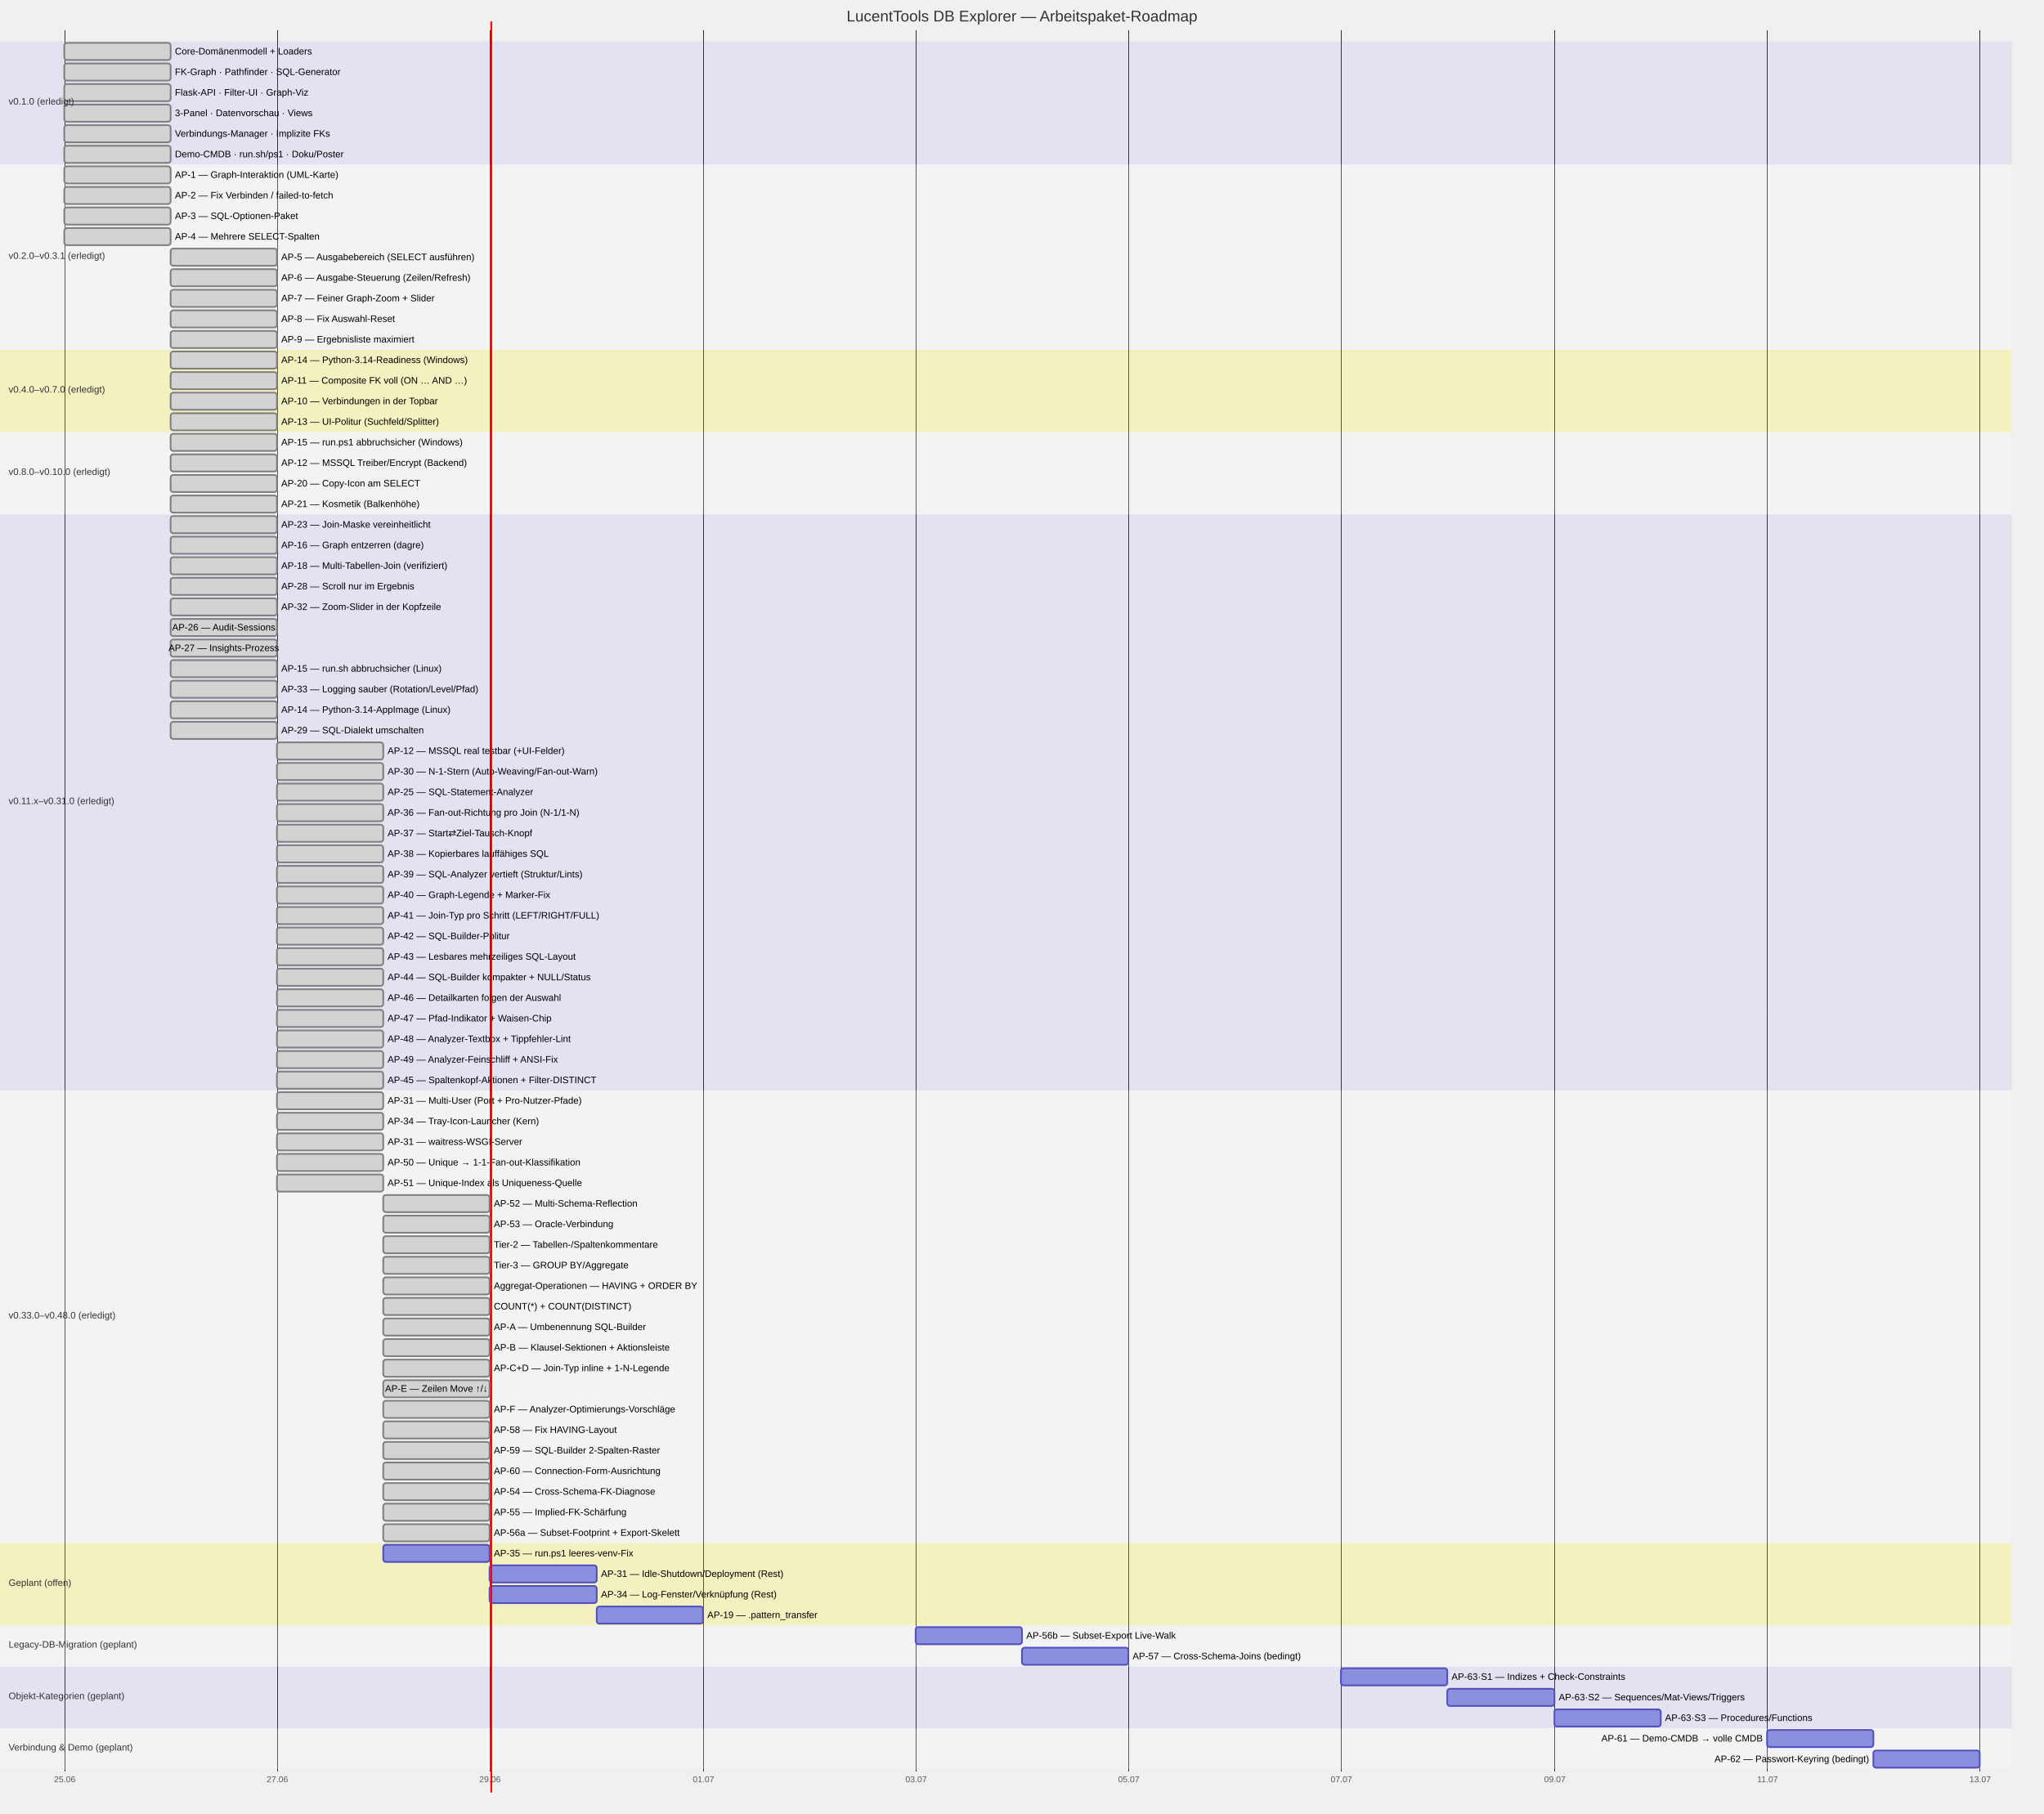
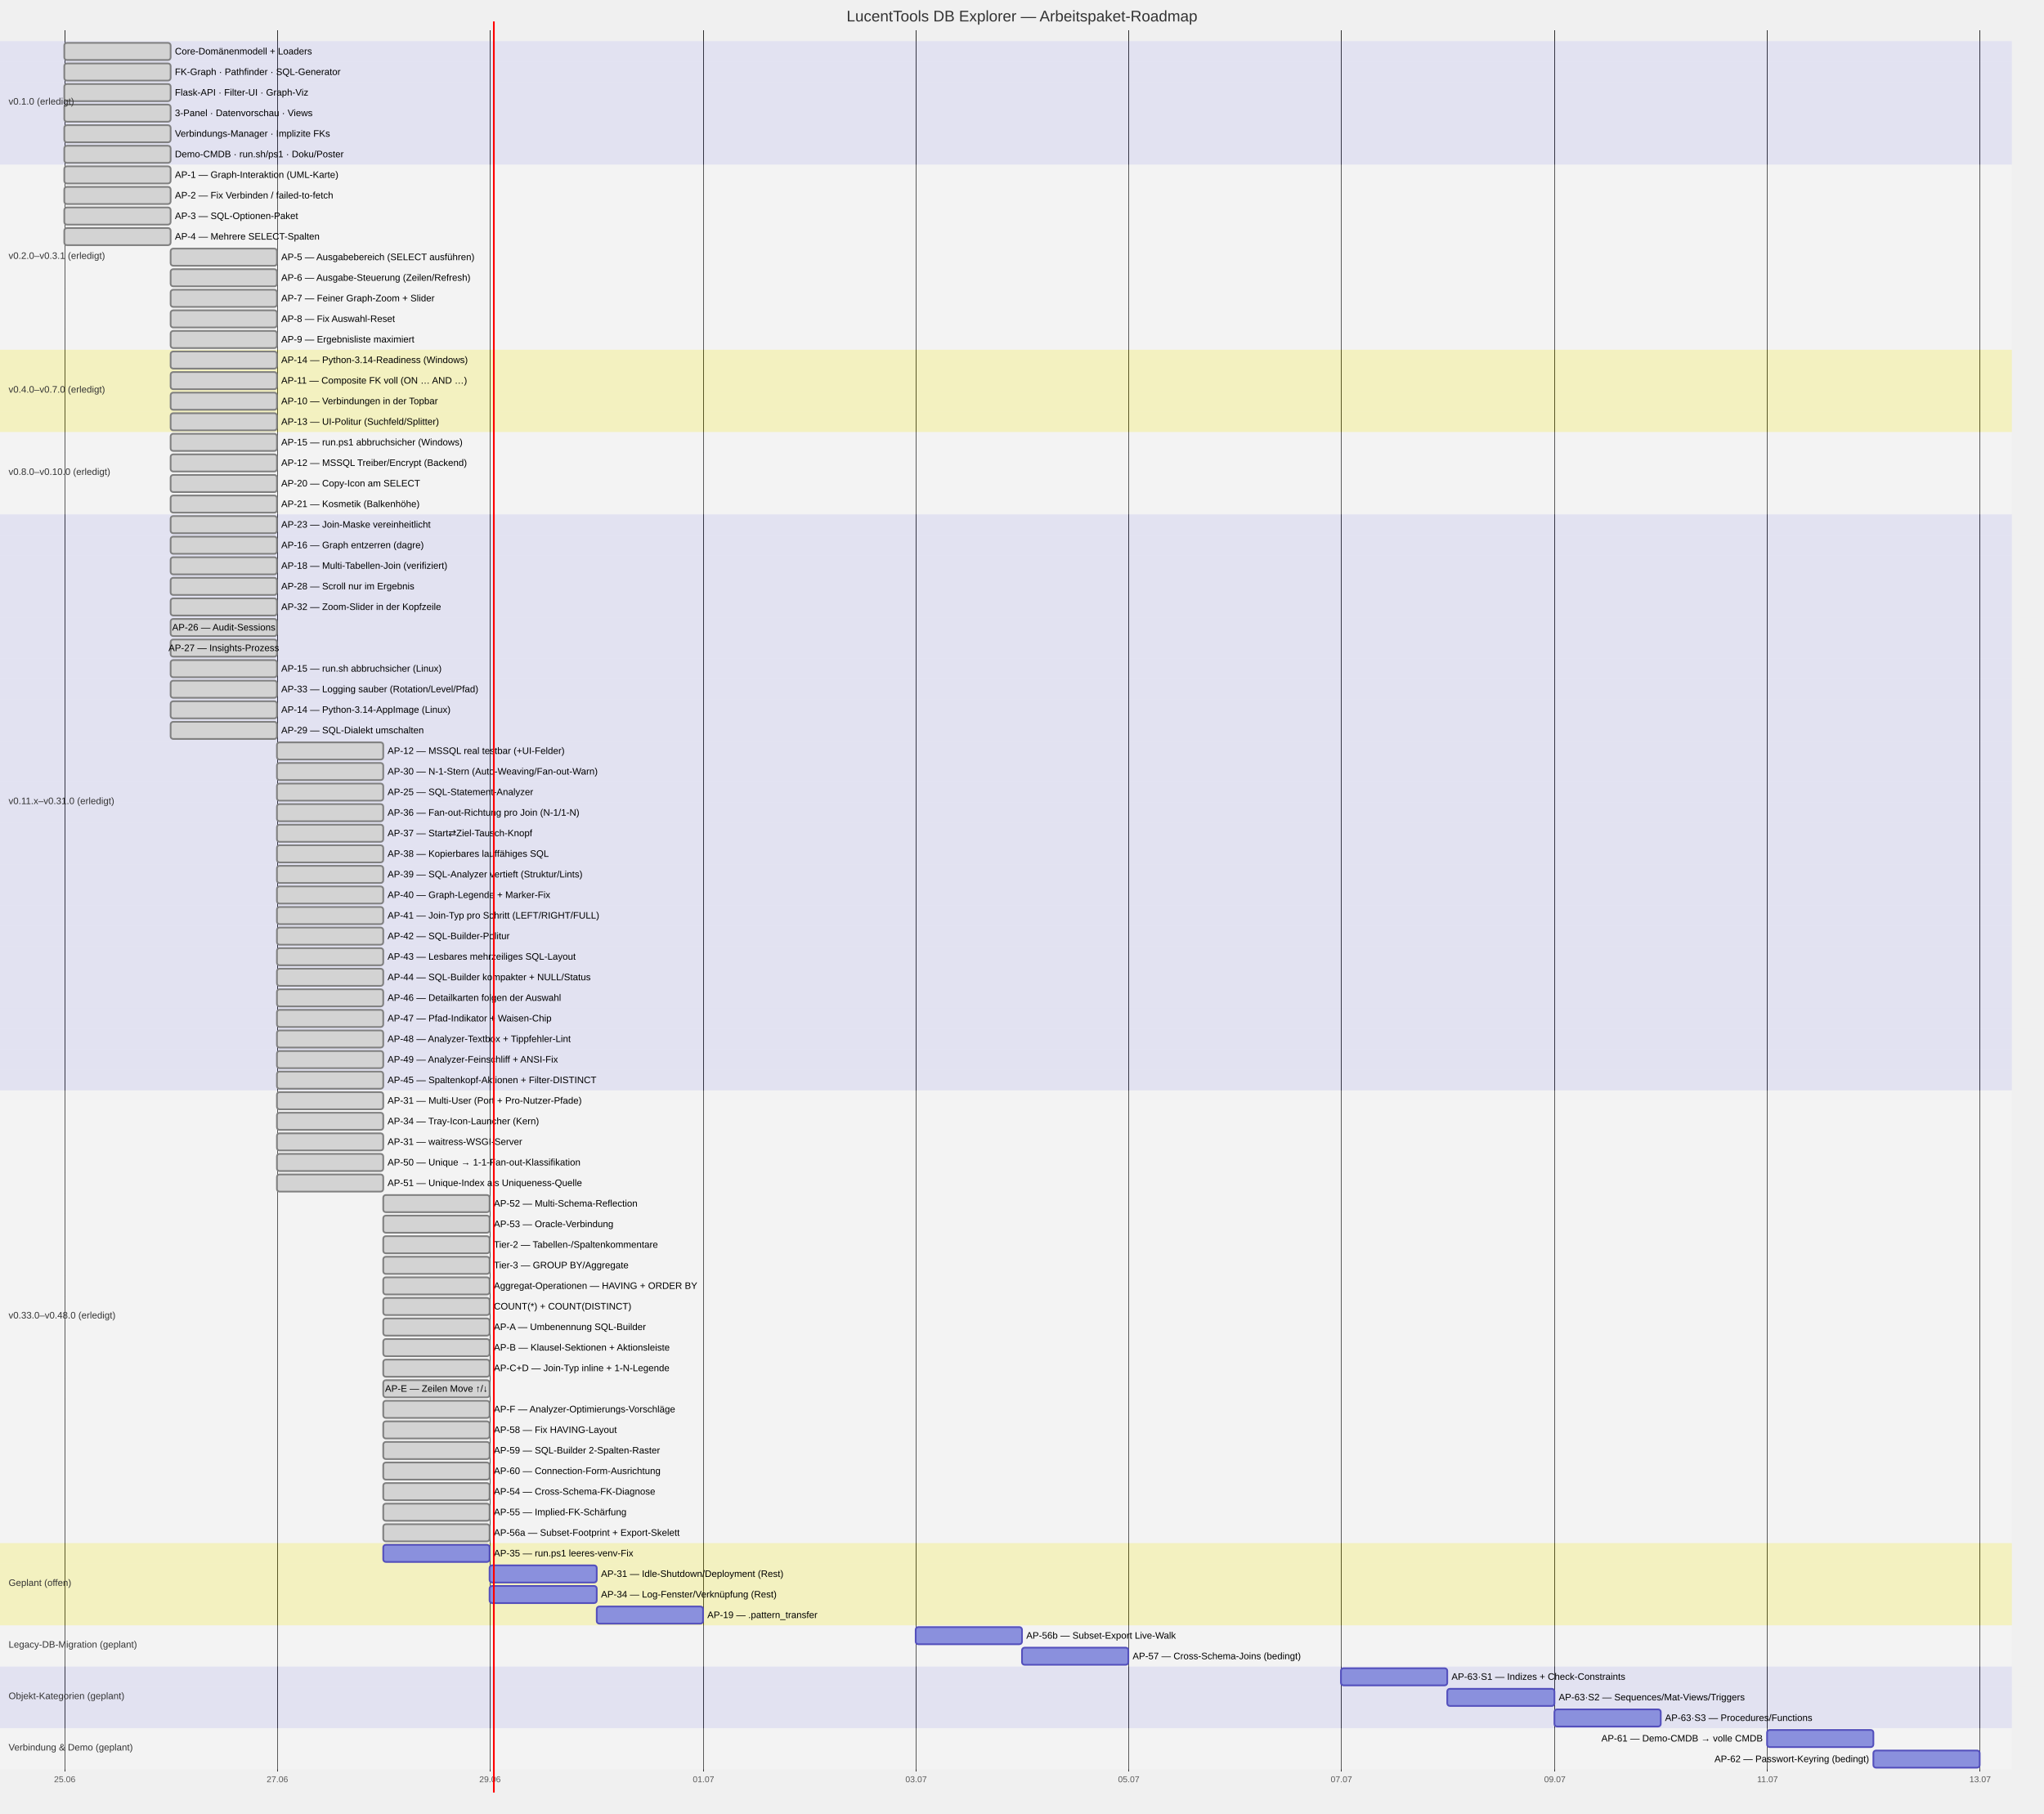
<svg xmlns="http://www.w3.org/2000/svg" id="my-svg" width="2384" viewBox="0 0 2384 2116" style="max-width: 2384px; background-color: transparent;" role="graphics-document document" aria-roledescription="gantt">
  <style>#my-svg{font-family:"trebuchet ms",verdana,arial,sans-serif;font-size:16px;fill:#333;}@keyframes edge-animation-frame{from{stroke-dashoffset:0;}}@keyframes dash{to{stroke-dashoffset:0;}}#my-svg .edge-animation-slow{stroke-dasharray:9,5!important;stroke-dashoffset:900;animation:dash 50s linear infinite;stroke-linecap:round;}#my-svg .edge-animation-fast{stroke-dasharray:9,5!important;stroke-dashoffset:900;animation:dash 20s linear infinite;stroke-linecap:round;}#my-svg .error-icon{fill:#552222;}#my-svg .error-text{fill:#552222;stroke:#552222;}#my-svg .edge-thickness-normal{stroke-width:1px;}#my-svg .edge-thickness-thick{stroke-width:3.5px;}#my-svg .edge-pattern-solid{stroke-dasharray:0;}#my-svg .edge-thickness-invisible{stroke-width:0;fill:none;}#my-svg .edge-pattern-dashed{stroke-dasharray:3;}#my-svg .edge-pattern-dotted{stroke-dasharray:2;}#my-svg .marker{fill:#333333;stroke:#333333;}#my-svg .marker.cross{stroke:#333333;}#my-svg svg{font-family:"trebuchet ms",verdana,arial,sans-serif;font-size:16px;}#my-svg p{margin:0;}#my-svg .mermaid-main-font{font-family:"trebuchet ms",verdana,arial,sans-serif;}#my-svg .exclude-range{fill:#eeeeee;}#my-svg .section{stroke:none;opacity:0.2;}#my-svg .section0{fill:rgba(102, 102, 255, 0.49);}#my-svg .section2{fill:#fff400;}#my-svg .section1,#my-svg .section3{fill:white;opacity:0.2;}#my-svg .sectionTitle0{fill:#333;}#my-svg .sectionTitle1{fill:#333;}#my-svg .sectionTitle2{fill:#333;}#my-svg .sectionTitle3{fill:#333;}#my-svg .sectionTitle{text-anchor:start;font-family:"trebuchet ms",verdana,arial,sans-serif;}#my-svg .grid .tick{stroke:lightgrey;opacity:0.8;shape-rendering:crispEdges;}#my-svg .grid .tick text{font-family:"trebuchet ms",verdana,arial,sans-serif;fill:#333;}#my-svg .grid path{stroke-width:0;}#my-svg .today{fill:none;stroke:red;stroke-width:2px;}#my-svg .task{stroke-width:2;}#my-svg .taskText{text-anchor:middle;font-family:"trebuchet ms",verdana,arial,sans-serif;}#my-svg .taskTextOutsideRight{fill:black;text-anchor:start;font-family:"trebuchet ms",verdana,arial,sans-serif;}#my-svg .taskTextOutsideLeft{fill:black;text-anchor:end;}#my-svg .task.clickable{cursor:pointer;}#my-svg .taskText.clickable{cursor:pointer;fill:#003163!important;font-weight:bold;}#my-svg .taskTextOutsideLeft.clickable{cursor:pointer;fill:#003163!important;font-weight:bold;}#my-svg .taskTextOutsideRight.clickable{cursor:pointer;fill:#003163!important;font-weight:bold;}#my-svg .taskText0,#my-svg .taskText1,#my-svg .taskText2,#my-svg .taskText3{fill:white;}#my-svg .task0,#my-svg .task1,#my-svg .task2,#my-svg .task3{fill:#8a90dd;stroke:#534fbc;}#my-svg .taskTextOutside0,#my-svg .taskTextOutside2{fill:black;}#my-svg .taskTextOutside1,#my-svg .taskTextOutside3{fill:black;}#my-svg .active0,#my-svg .active1,#my-svg .active2,#my-svg .active3{fill:#bfc7ff;stroke:#534fbc;}#my-svg .activeText0,#my-svg .activeText1,#my-svg .activeText2,#my-svg .activeText3{fill:black!important;}#my-svg .done0,#my-svg .done1,#my-svg .done2,#my-svg .done3{stroke:grey;fill:lightgrey;stroke-width:2;}#my-svg .doneText0,#my-svg .doneText1,#my-svg .doneText2,#my-svg .doneText3{fill:black!important;}#my-svg .doneText0.taskTextOutsideLeft,#my-svg .doneText0.taskTextOutsideRight,#my-svg .doneText1.taskTextOutsideLeft,#my-svg .doneText1.taskTextOutsideRight,#my-svg .doneText2.taskTextOutsideLeft,#my-svg .doneText2.taskTextOutsideRight,#my-svg .doneText3.taskTextOutsideLeft,#my-svg .doneText3.taskTextOutsideRight{fill:black!important;}#my-svg .crit0,#my-svg .crit1,#my-svg .crit2,#my-svg .crit3{stroke:#ff8888;fill:red;stroke-width:2;}#my-svg .activeCrit0,#my-svg .activeCrit1,#my-svg .activeCrit2,#my-svg .activeCrit3{stroke:#ff8888;fill:#bfc7ff;stroke-width:2;}#my-svg .doneCrit0,#my-svg .doneCrit1,#my-svg .doneCrit2,#my-svg .doneCrit3{stroke:#ff8888;fill:lightgrey;stroke-width:2;cursor:pointer;shape-rendering:crispEdges;}#my-svg .milestone{transform:rotate(45deg) scale(0.8,0.8);}#my-svg .milestoneText{font-style:italic;}#my-svg .doneCritText0,#my-svg .doneCritText1,#my-svg .doneCritText2,#my-svg .doneCritText3{fill:black!important;}#my-svg .doneCritText0.taskTextOutsideLeft,#my-svg .doneCritText0.taskTextOutsideRight,#my-svg .doneCritText1.taskTextOutsideLeft,#my-svg .doneCritText1.taskTextOutsideRight,#my-svg .doneCritText2.taskTextOutsideLeft,#my-svg .doneCritText2.taskTextOutsideRight,#my-svg .doneCritText3.taskTextOutsideLeft,#my-svg .doneCritText3.taskTextOutsideRight{fill:black!important;}#my-svg .vert{stroke:navy;}#my-svg .vertText{font-size:15px;text-anchor:middle;fill:navy!important;}#my-svg .activeCritText0,#my-svg .activeCritText1,#my-svg .activeCritText2,#my-svg .activeCritText3{fill:black!important;}#my-svg .titleText{text-anchor:middle;font-size:18px;fill:#333;font-family:"trebuchet ms",verdana,arial,sans-serif;}#my-svg .node .neo-node{stroke:#9370DB;}#my-svg [data-look="neo"].node rect,#my-svg [data-look="neo"].cluster rect,#my-svg [data-look="neo"].node polygon{stroke:#9370DB;filter:drop-shadow(1px 2px 2px rgba(185, 185, 185, 1));}#my-svg [data-look="neo"].node path{stroke:#9370DB;stroke-width:1px;}#my-svg [data-look="neo"].node .outer-path{filter:drop-shadow(1px 2px 2px rgba(185, 185, 185, 1));}#my-svg [data-look="neo"].node .neo-line path{stroke:#9370DB;filter:none;}#my-svg [data-look="neo"].node circle{stroke:#9370DB;filter:drop-shadow(1px 2px 2px rgba(185, 185, 185, 1));}#my-svg [data-look="neo"].node circle .state-start{fill:#000000;}#my-svg [data-look="neo"].icon-shape .icon{fill:#9370DB;filter:drop-shadow(1px 2px 2px rgba(185, 185, 185, 1));}#my-svg [data-look="neo"].icon-shape .icon-neo path{stroke:#9370DB;filter:drop-shadow(1px 2px 2px rgba(185, 185, 185, 1));}#my-svg :root{--mermaid-font-family:"trebuchet ms",verdana,arial,sans-serif;}</style>
  <g />
  <g class="grid" transform="translate(75, 2066)" fill="none" font-size="10" font-family="sans-serif" text-anchor="middle">
    <path class="domain" stroke="currentColor" d="M0.5,-2031V0.5H2234.5V-2031" />
    <g class="tick" opacity="1" transform="translate(0.5,0)">
      <line stroke="currentColor" y2="-2031" />
      <text fill="#000" y="3" dy="1em" stroke="none" font-size="10" style="text-anchor: middle;"> 25.06</text>
    </g>
    <g class="tick" opacity="1" transform="translate(248.5,0)">
      <line stroke="currentColor" y2="-2031" />
      <text fill="#000" y="3" dy="1em" stroke="none" font-size="10" style="text-anchor: middle;"> 27.06</text>
    </g>
    <g class="tick" opacity="1" transform="translate(496.5,0)">
      <line stroke="currentColor" y2="-2031" />
      <text fill="#000" y="3" dy="1em" stroke="none" font-size="10" style="text-anchor: middle;"> 29.06</text>
    </g>
    <g class="tick" opacity="1" transform="translate(745.5,0)">
      <line stroke="currentColor" y2="-2031" />
      <text fill="#000" y="3" dy="1em" stroke="none" font-size="10" style="text-anchor: middle;"> 01.07</text>
    </g>
    <g class="tick" opacity="1" transform="translate(993.5,0)">
      <line stroke="currentColor" y2="-2031" />
      <text fill="#000" y="3" dy="1em" stroke="none" font-size="10" style="text-anchor: middle;"> 03.07</text>
    </g>
    <g class="tick" opacity="1" transform="translate(1241.5,0)">
      <line stroke="currentColor" y2="-2031" />
      <text fill="#000" y="3" dy="1em" stroke="none" font-size="10" style="text-anchor: middle;"> 05.07</text>
    </g>
    <g class="tick" opacity="1" transform="translate(1489.5,0)">
      <line stroke="currentColor" y2="-2031" />
      <text fill="#000" y="3" dy="1em" stroke="none" font-size="10" style="text-anchor: middle;"> 07.07</text>
    </g>
    <g class="tick" opacity="1" transform="translate(1738.5,0)">
      <line stroke="currentColor" y2="-2031" />
      <text fill="#000" y="3" dy="1em" stroke="none" font-size="10" style="text-anchor: middle;"> 09.07</text>
    </g>
    <g class="tick" opacity="1" transform="translate(1986.5,0)">
      <line stroke="currentColor" y2="-2031" />
      <text fill="#000" y="3" dy="1em" stroke="none" font-size="10" style="text-anchor: middle;"> 11.07</text>
    </g>
    <g class="tick" opacity="1" transform="translate(2234.5,0)">
      <line stroke="currentColor" y2="-2031" />
      <text fill="#000" y="3" dy="1em" stroke="none" font-size="10" style="text-anchor: middle;"> 13.07</text>
    </g>
  </g>
  <g>
    <rect x="0" y="48" width="2346.5" height="24" class="section section0" />
    <rect x="0" y="72" width="2346.5" height="24" class="section section0" />
    <rect x="0" y="96" width="2346.5" height="24" class="section section0" />
    <rect x="0" y="120" width="2346.5" height="24" class="section section0" />
    <rect x="0" y="144" width="2346.5" height="24" class="section section0" />
    <rect x="0" y="168" width="2346.5" height="24" class="section section0" />
    <rect x="0" y="192" width="2346.5" height="24" class="section section1" />
    <rect x="0" y="216" width="2346.5" height="24" class="section section1" />
    <rect x="0" y="240" width="2346.5" height="24" class="section section1" />
    <rect x="0" y="264" width="2346.5" height="24" class="section section1" />
    <rect x="0" y="288" width="2346.5" height="24" class="section section1" />
    <rect x="0" y="312" width="2346.5" height="24" class="section section1" />
    <rect x="0" y="336" width="2346.5" height="24" class="section section1" />
    <rect x="0" y="360" width="2346.5" height="24" class="section section1" />
    <rect x="0" y="384" width="2346.5" height="24" class="section section1" />
    <rect x="0" y="408" width="2346.5" height="24" class="section section2" />
    <rect x="0" y="432" width="2346.5" height="24" class="section section2" />
    <rect x="0" y="456" width="2346.5" height="24" class="section section2" />
    <rect x="0" y="480" width="2346.5" height="24" class="section section2" />
    <rect x="0" y="504" width="2346.5" height="24" class="section section3" />
    <rect x="0" y="528" width="2346.5" height="24" class="section section3" />
    <rect x="0" y="552" width="2346.5" height="24" class="section section3" />
    <rect x="0" y="576" width="2346.5" height="24" class="section section3" />
    <rect x="0" y="600" width="2346.5" height="24" class="section section0" />
    <rect x="0" y="624" width="2346.5" height="24" class="section section0" />
    <rect x="0" y="648" width="2346.5" height="24" class="section section0" />
    <rect x="0" y="672" width="2346.5" height="24" class="section section0" />
    <rect x="0" y="696" width="2346.5" height="24" class="section section0" />
    <rect x="0" y="720" width="2346.5" height="24" class="section section0" />
    <rect x="0" y="744" width="2346.5" height="24" class="section section0" />
    <rect x="0" y="768" width="2346.5" height="24" class="section section0" />
    <rect x="0" y="792" width="2346.5" height="24" class="section section0" />
    <rect x="0" y="816" width="2346.5" height="24" class="section section0" />
    <rect x="0" y="840" width="2346.5" height="24" class="section section0" />
    <rect x="0" y="864" width="2346.5" height="24" class="section section0" />
    <rect x="0" y="888" width="2346.5" height="24" class="section section0" />
    <rect x="0" y="912" width="2346.5" height="24" class="section section0" />
    <rect x="0" y="936" width="2346.5" height="24" class="section section0" />
    <rect x="0" y="960" width="2346.5" height="24" class="section section0" />
    <rect x="0" y="984" width="2346.5" height="24" class="section section0" />
    <rect x="0" y="1008" width="2346.5" height="24" class="section section0" />
    <rect x="0" y="1032" width="2346.5" height="24" class="section section0" />
    <rect x="0" y="1056" width="2346.5" height="24" class="section section0" />
    <rect x="0" y="1080" width="2346.5" height="24" class="section section0" />
    <rect x="0" y="1104" width="2346.5" height="24" class="section section0" />
    <rect x="0" y="1128" width="2346.5" height="24" class="section section0" />
    <rect x="0" y="1152" width="2346.5" height="24" class="section section0" />
    <rect x="0" y="1176" width="2346.5" height="24" class="section section0" />
    <rect x="0" y="1200" width="2346.5" height="24" class="section section0" />
    <rect x="0" y="1224" width="2346.5" height="24" class="section section0" />
    <rect x="0" y="1248" width="2346.5" height="24" class="section section0" />
    <rect x="0" y="1272" width="2346.5" height="24" class="section section1" />
    <rect x="0" y="1296" width="2346.5" height="24" class="section section1" />
    <rect x="0" y="1320" width="2346.5" height="24" class="section section1" />
    <rect x="0" y="1344" width="2346.5" height="24" class="section section1" />
    <rect x="0" y="1368" width="2346.5" height="24" class="section section1" />
    <rect x="0" y="1392" width="2346.5" height="24" class="section section1" />
    <rect x="0" y="1416" width="2346.5" height="24" class="section section1" />
    <rect x="0" y="1440" width="2346.5" height="24" class="section section1" />
    <rect x="0" y="1464" width="2346.5" height="24" class="section section1" />
    <rect x="0" y="1488" width="2346.5" height="24" class="section section1" />
    <rect x="0" y="1512" width="2346.5" height="24" class="section section1" />
    <rect x="0" y="1536" width="2346.5" height="24" class="section section1" />
    <rect x="0" y="1560" width="2346.5" height="24" class="section section1" />
    <rect x="0" y="1584" width="2346.5" height="24" class="section section1" />
    <rect x="0" y="1608" width="2346.5" height="24" class="section section1" />
    <rect x="0" y="1632" width="2346.5" height="24" class="section section1" />
    <rect x="0" y="1656" width="2346.5" height="24" class="section section1" />
    <rect x="0" y="1680" width="2346.5" height="24" class="section section1" />
    <rect x="0" y="1704" width="2346.5" height="24" class="section section1" />
    <rect x="0" y="1728" width="2346.5" height="24" class="section section1" />
    <rect x="0" y="1752" width="2346.5" height="24" class="section section1" />
    <rect x="0" y="1776" width="2346.5" height="24" class="section section1" />
    <rect x="0" y="1800" width="2346.5" height="24" class="section section2" />
    <rect x="0" y="1824" width="2346.5" height="24" class="section section2" />
    <rect x="0" y="1848" width="2346.5" height="24" class="section section2" />
    <rect x="0" y="1872" width="2346.5" height="24" class="section section2" />
    <rect x="0" y="1896" width="2346.5" height="24" class="section section3" />
    <rect x="0" y="1920" width="2346.5" height="24" class="section section3" />
    <rect x="0" y="1944" width="2346.5" height="24" class="section section0" />
    <rect x="0" y="1968" width="2346.5" height="24" class="section section0" />
    <rect x="0" y="1992" width="2346.5" height="24" class="section section0" />
    <rect x="0" y="2016" width="2346.5" height="24" class="section section1" />
    <rect x="0" y="2040" width="2346.5" height="24" class="section section1" />
  </g>
  <g>
    <rect id="my-svg-d1" rx="3" ry="3" x="75" y="50" width="124" height="20" transform-origin="137px 60px" class="task done0" />
    <rect id="my-svg-d2" rx="3" ry="3" x="75" y="74" width="124" height="20" transform-origin="137px 84px" class="task done0" />
    <rect id="my-svg-d3" rx="3" ry="3" x="75" y="98" width="124" height="20" transform-origin="137px 108px" class="task done0" />
    <rect id="my-svg-d4" rx="3" ry="3" x="75" y="122" width="124" height="20" transform-origin="137px 132px" class="task done0" />
    <rect id="my-svg-d5" rx="3" ry="3" x="75" y="146" width="124" height="20" transform-origin="137px 156px" class="task done0" />
    <rect id="my-svg-d6" rx="3" ry="3" x="75" y="170" width="124" height="20" transform-origin="137px 180px" class="task done0" />
    <rect id="my-svg-a1" rx="3" ry="3" x="75" y="194" width="124" height="20" transform-origin="137px 204px" class="task done1" />
    <rect id="my-svg-a2" rx="3" ry="3" x="75" y="218" width="124" height="20" transform-origin="137px 228px" class="task done1" />
    <rect id="my-svg-a3" rx="3" ry="3" x="75" y="242" width="124" height="20" transform-origin="137px 252px" class="task done1" />
    <rect id="my-svg-a4" rx="3" ry="3" x="75" y="266" width="124" height="20" transform-origin="137px 276px" class="task done1" />
    <rect id="my-svg-a5" rx="3" ry="3" x="199" y="290" width="124" height="20" transform-origin="261px 300px" class="task done1" />
    <rect id="my-svg-a6" rx="3" ry="3" x="199" y="314" width="124" height="20" transform-origin="261px 324px" class="task done1" />
    <rect id="my-svg-a7" rx="3" ry="3" x="199" y="338" width="124" height="20" transform-origin="261px 348px" class="task done1" />
    <rect id="my-svg-a8" rx="3" ry="3" x="199" y="362" width="124" height="20" transform-origin="261px 372px" class="task done1" />
    <rect id="my-svg-a9" rx="3" ry="3" x="199" y="386" width="124" height="20" transform-origin="261px 396px" class="task done1" />
    <rect id="my-svg-b1" rx="3" ry="3" x="199" y="410" width="124" height="20" transform-origin="261px 420px" class="task done2" />
    <rect id="my-svg-b2" rx="3" ry="3" x="199" y="434" width="124" height="20" transform-origin="261px 444px" class="task done2" />
    <rect id="my-svg-b3" rx="3" ry="3" x="199" y="458" width="124" height="20" transform-origin="261px 468px" class="task done2" />
    <rect id="my-svg-b4" rx="3" ry="3" x="199" y="482" width="124" height="20" transform-origin="261px 492px" class="task done2" />
    <rect id="my-svg-c1" rx="3" ry="3" x="199" y="506" width="124" height="20" transform-origin="261px 516px" class="task done3" />
    <rect id="my-svg-c2" rx="3" ry="3" x="199" y="530" width="124" height="20" transform-origin="261px 540px" class="task done3" />
    <rect id="my-svg-c3" rx="3" ry="3" x="199" y="554" width="124" height="20" transform-origin="261px 564px" class="task done3" />
    <rect id="my-svg-c4" rx="3" ry="3" x="199" y="578" width="124" height="20" transform-origin="261px 588px" class="task done3" />
    <rect id="my-svg-e1" rx="3" ry="3" x="199" y="602" width="124" height="20" transform-origin="261px 612px" class="task done0" />
    <rect id="my-svg-e2" rx="3" ry="3" x="199" y="626" width="124" height="20" transform-origin="261px 636px" class="task done0" />
    <rect id="my-svg-e3" rx="3" ry="3" x="199" y="650" width="124" height="20" transform-origin="261px 660px" class="task done0" />
    <rect id="my-svg-e4" rx="3" ry="3" x="199" y="674" width="124" height="20" transform-origin="261px 684px" class="task done0" />
    <rect id="my-svg-e5" rx="3" ry="3" x="199" y="698" width="124" height="20" transform-origin="261px 708px" class="task done0" />
    <rect id="my-svg-e6" rx="3" ry="3" x="199" y="722" width="124" height="20" transform-origin="261px 732px" class="task done0" />
    <rect id="my-svg-e7" rx="3" ry="3" x="199" y="746" width="124" height="20" transform-origin="261px 756px" class="task done0" />
    <rect id="my-svg-e8" rx="3" ry="3" x="199" y="770" width="124" height="20" transform-origin="261px 780px" class="task done0" />
    <rect id="my-svg-e9" rx="3" ry="3" x="199" y="794" width="124" height="20" transform-origin="261px 804px" class="task done0" />
    <rect id="my-svg-e10" rx="3" ry="3" x="199" y="818" width="124" height="20" transform-origin="261px 828px" class="task done0" />
    <rect id="my-svg-e11" rx="3" ry="3" x="199" y="842" width="124" height="20" transform-origin="261px 852px" class="task done0" />
    <rect id="my-svg-e12" rx="3" ry="3" x="323" y="866" width="124" height="20" transform-origin="385px 876px" class="task done0" />
    <rect id="my-svg-e13" rx="3" ry="3" x="323" y="890" width="124" height="20" transform-origin="385px 900px" class="task done0" />
    <rect id="my-svg-e14" rx="3" ry="3" x="323" y="914" width="124" height="20" transform-origin="385px 924px" class="task done0" />
    <rect id="my-svg-e15" rx="3" ry="3" x="323" y="938" width="124" height="20" transform-origin="385px 948px" class="task done0" />
    <rect id="my-svg-e16" rx="3" ry="3" x="323" y="962" width="124" height="20" transform-origin="385px 972px" class="task done0" />
    <rect id="my-svg-e17" rx="3" ry="3" x="323" y="986" width="124" height="20" transform-origin="385px 996px" class="task done0" />
    <rect id="my-svg-e18" rx="3" ry="3" x="323" y="1010" width="124" height="20" transform-origin="385px 1020px" class="task done0" />
    <rect id="my-svg-e19" rx="3" ry="3" x="323" y="1034" width="124" height="20" transform-origin="385px 1044px" class="task done0" />
    <rect id="my-svg-e20" rx="3" ry="3" x="323" y="1058" width="124" height="20" transform-origin="385px 1068px" class="task done0" />
    <rect id="my-svg-e21" rx="3" ry="3" x="323" y="1082" width="124" height="20" transform-origin="385px 1092px" class="task done0" />
    <rect id="my-svg-e22" rx="3" ry="3" x="323" y="1106" width="124" height="20" transform-origin="385px 1116px" class="task done0" />
    <rect id="my-svg-e23" rx="3" ry="3" x="323" y="1130" width="124" height="20" transform-origin="385px 1140px" class="task done0" />
    <rect id="my-svg-e24" rx="3" ry="3" x="323" y="1154" width="124" height="20" transform-origin="385px 1164px" class="task done0" />
    <rect id="my-svg-e25" rx="3" ry="3" x="323" y="1178" width="124" height="20" transform-origin="385px 1188px" class="task done0" />
    <rect id="my-svg-e26" rx="3" ry="3" x="323" y="1202" width="124" height="20" transform-origin="385px 1212px" class="task done0" />
    <rect id="my-svg-e27" rx="3" ry="3" x="323" y="1226" width="124" height="20" transform-origin="385px 1236px" class="task done0" />
    <rect id="my-svg-e28" rx="3" ry="3" x="323" y="1250" width="124" height="20" transform-origin="385px 1260px" class="task done0" />
    <rect id="my-svg-f1" rx="3" ry="3" x="323" y="1274" width="124" height="20" transform-origin="385px 1284px" class="task done1" />
    <rect id="my-svg-f2" rx="3" ry="3" x="323" y="1298" width="124" height="20" transform-origin="385px 1308px" class="task done1" />
    <rect id="my-svg-f3" rx="3" ry="3" x="323" y="1322" width="124" height="20" transform-origin="385px 1332px" class="task done1" />
    <rect id="my-svg-f4" rx="3" ry="3" x="323" y="1346" width="124" height="20" transform-origin="385px 1356px" class="task done1" />
    <rect id="my-svg-f5" rx="3" ry="3" x="323" y="1370" width="124" height="20" transform-origin="385px 1380px" class="task done1" />
    <rect id="my-svg-f6" rx="3" ry="3" x="447" y="1394" width="124" height="20" transform-origin="509px 1404px" class="task done1" />
    <rect id="my-svg-f7" rx="3" ry="3" x="447" y="1418" width="124" height="20" transform-origin="509px 1428px" class="task done1" />
    <rect id="my-svg-f8" rx="3" ry="3" x="447" y="1442" width="124" height="20" transform-origin="509px 1452px" class="task done1" />
    <rect id="my-svg-f9" rx="3" ry="3" x="447" y="1466" width="124" height="20" transform-origin="509px 1476px" class="task done1" />
    <rect id="my-svg-f10" rx="3" ry="3" x="447" y="1490" width="124" height="20" transform-origin="509px 1500px" class="task done1" />
    <rect id="my-svg-f11" rx="3" ry="3" x="447" y="1514" width="124" height="20" transform-origin="509px 1524px" class="task done1" />
    <rect id="my-svg-f12" rx="3" ry="3" x="447" y="1538" width="124" height="20" transform-origin="509px 1548px" class="task done1" />
    <rect id="my-svg-f13" rx="3" ry="3" x="447" y="1562" width="124" height="20" transform-origin="509px 1572px" class="task done1" />
    <rect id="my-svg-f14" rx="3" ry="3" x="447" y="1586" width="124" height="20" transform-origin="509px 1596px" class="task done1" />
    <rect id="my-svg-f15" rx="3" ry="3" x="447" y="1610" width="124" height="20" transform-origin="509px 1620px" class="task done1" />
    <rect id="my-svg-f16" rx="3" ry="3" x="447" y="1634" width="124" height="20" transform-origin="509px 1644px" class="task done1" />
    <rect id="my-svg-f17" rx="3" ry="3" x="447" y="1658" width="124" height="20" transform-origin="509px 1668px" class="task done1" />
    <rect id="my-svg-f18" rx="3" ry="3" x="447" y="1682" width="124" height="20" transform-origin="509px 1692px" class="task done1" />
    <rect id="my-svg-f19" rx="3" ry="3" x="447" y="1706" width="124" height="20" transform-origin="509px 1716px" class="task done1" />
    <rect id="my-svg-f20" rx="3" ry="3" x="447" y="1730" width="124" height="20" transform-origin="509px 1740px" class="task done1" />
    <rect id="my-svg-f21" rx="3" ry="3" x="447" y="1754" width="124" height="20" transform-origin="509px 1764px" class="task done1" />
    <rect id="my-svg-f22" rx="3" ry="3" x="447" y="1778" width="124" height="20" transform-origin="509px 1788px" class="task done1" />
    <rect id="my-svg-p3" rx="3" ry="3" x="447" y="1802" width="124" height="20" transform-origin="509px 1812px" class="task task2" />
    <rect id="my-svg-p5" rx="3" ry="3" x="571" y="1826" width="125" height="20" transform-origin="633.5px 1836px" class="task task2" />
    <rect id="my-svg-p6" rx="3" ry="3" x="571" y="1850" width="125" height="20" transform-origin="633.5px 1860px" class="task task2" />
    <rect id="my-svg-p11" rx="3" ry="3" x="696" y="1874" width="124" height="20" transform-origin="758px 1884px" class="task task2" />
    <rect id="my-svg-p22" rx="3" ry="3" x="1068" y="1898" width="124" height="20" transform-origin="1130px 1908px" class="task task3" />
    <rect id="my-svg-p23" rx="3" ry="3" x="1192" y="1922" width="124" height="20" transform-origin="1254px 1932px" class="task task3" />
    <rect id="my-svg-p30" rx="3" ry="3" x="1564" y="1946" width="124" height="20" transform-origin="1626px 1956px" class="task task0" />
    <rect id="my-svg-p31" rx="3" ry="3" x="1688" y="1970" width="125" height="20" transform-origin="1750.5px 1980px" class="task task0" />
    <rect id="my-svg-p32" rx="3" ry="3" x="1813" y="1994" width="124" height="20" transform-origin="1875px 2004px" class="task task0" />
    <rect id="my-svg-p41" rx="3" ry="3" x="2061" y="2018" width="124" height="20" transform-origin="2123px 2028px" class="task task1" />
    <rect id="my-svg-p42" rx="3" ry="3" x="2185" y="2042" width="124" height="20" transform-origin="2247px 2052px" class="task task1" />
    <text id="my-svg-d1-text" font-size="11" x="204" y="63.5" class="taskTextOutsideRight taskTextOutside0  doneText0 width-157.0771484375">Core-Domänenmodell + Loaders          </text>
    <text id="my-svg-d2-text" font-size="11" x="204" y="87.5" class="taskTextOutsideRight taskTextOutside0  doneText0 width-191.59716796875">FK-Graph · Pathfinder · SQL-Generator </text>
    <text id="my-svg-d3-text" font-size="11" x="204" y="111.5" class="taskTextOutsideRight taskTextOutside0  doneText0 width-155.171875">Flask-API · Filter-UI · Graph-Viz     </text>
    <text id="my-svg-d4-text" font-size="11" x="204" y="135.5" class="taskTextOutsideRight taskTextOutside0  doneText0 width-158.5380859375">3-Panel · Datenvorschau · Views       </text>
    <text id="my-svg-d5-text" font-size="11" x="204" y="159.5" class="taskTextOutsideRight taskTextOutside0  doneText0 width-179.1416015625">Verbindungs-Manager · Implizite FKs   </text>
    <text id="my-svg-d6-text" font-size="11" x="204" y="183.5" class="taskTextOutsideRight taskTextOutside0  doneText0 width-194.73388671875">Demo-CMDB · run.sh/ps1 · Doku/Poster  </text>
    <text id="my-svg-a1-text" font-size="11" x="204" y="207.5" class="taskTextOutsideRight taskTextOutside1  doneText1 width-187.953125">AP-1 — Graph-Interaktion (UML-Karte)        </text>
    <text id="my-svg-a2-text" font-size="11" x="204" y="231.5" class="taskTextOutsideRight taskTextOutside1  doneText1 width-189.296875">AP-2 — Fix Verbinden / failed-to-fetch      </text>
    <text id="my-svg-a3-text" font-size="11" x="204" y="255.5" class="taskTextOutsideRight taskTextOutside1  doneText1 width-136.41455078125">AP-3 — SQL-Optionen-Paket                   </text>
    <text id="my-svg-a4-text" font-size="11" x="204" y="279.5" class="taskTextOutsideRight taskTextOutside1  doneText1 width-156.21875">AP-4 — Mehrere SELECT-Spalten               </text>
    <text id="my-svg-a5-text" font-size="11" x="328" y="303.5" class="taskTextOutsideRight taskTextOutside1  doneText1 width-212.640625">AP-5 — Ausgabebereich (SELECT ausführen)    </text>
    <text id="my-svg-a6-text" font-size="11" x="328" y="327.5" class="taskTextOutsideRight taskTextOutside1  doneText1 width-214.796875">AP-6 — Ausgabe-Steuerung (Zeilen/Refresh)   </text>
    <text id="my-svg-a7-text" font-size="11" x="328" y="351.5" class="taskTextOutsideRight taskTextOutside1  doneText1 width-173.501953125">AP-7 — Feiner Graph-Zoom + Slider           </text>
    <text id="my-svg-a8-text" font-size="11" x="328" y="375.5" class="taskTextOutsideRight taskTextOutside1  doneText1 width-125.8818359375">AP-8 — Fix Auswahl-Reset                    </text>
    <text id="my-svg-a9-text" font-size="11" x="328" y="399.5" class="taskTextOutsideRight taskTextOutside1  doneText1 width-154.16064453125">AP-9 — Ergebnisliste maximiert              </text>
    <text id="my-svg-b1-text" font-size="11" x="328" y="423.5" class="taskTextOutsideRight taskTextOutside2  doneText2 width-208.53125">AP-14 — Python-3.14-Readiness (Windows)     </text>
    <text id="my-svg-b2-text" font-size="11" x="328" y="447.5" class="taskTextOutsideRight taskTextOutside2  doneText2 width-202.59375">AP-11 — Composite FK voll (ON … AND …)      </text>
    <text id="my-svg-b3-text" font-size="11" x="328" y="471.5" class="taskTextOutsideRight taskTextOutside2  doneText2 width-179.13623046875">AP-10 — Verbindungen in der Topbar          </text>
    <text id="my-svg-b4-text" font-size="11" x="328" y="495.5" class="taskTextOutsideRight taskTextOutside2  doneText2 width-185.84375">AP-13 — UI-Politur (Suchfeld/Splitter)      </text>
    <text id="my-svg-c1-text" font-size="11" x="328" y="519.5" class="taskTextOutsideRight taskTextOutside3  doneText3 width-206.4375">AP-15 — run.ps1 abbruchsicher (Windows)     </text>
    <text id="my-svg-c2-text" font-size="11" x="328" y="543.5" class="taskTextOutsideRight taskTextOutside3  doneText3 width-207.84375">AP-12 — MSSQL Treiber/Encrypt (Backend)     </text>
    <text id="my-svg-c3-text" font-size="11" x="328" y="567.5" class="taskTextOutsideRight taskTextOutside3  doneText3 width-149.162109375">AP-20 — Copy-Icon am SELECT                 </text>
    <text id="my-svg-c4-text" font-size="11" x="328" y="591.5" class="taskTextOutsideRight taskTextOutside3  doneText3 width-155.546875">AP-21 — Kosmetik (Balkenhöhe)               </text>
    <text id="my-svg-e1-text" font-size="11" x="328" y="615.5" class="taskTextOutsideRight taskTextOutside0  doneText0 width-173.287109375">AP-23 — Join-Maske vereinheitlicht          </text>
    <text id="my-svg-e2-text" font-size="11" x="328" y="639.5" class="taskTextOutsideRight taskTextOutside0  doneText0 width-163.109375">AP-16 — Graph entzerren (dagre)             </text>
    <text id="my-svg-e3-text" font-size="11" x="328" y="663.5" class="taskTextOutsideRight taskTextOutside0  doneText0 width-197.640625">AP-18 — Multi-Tabellen-Join (verifiziert)   </text>
    <text id="my-svg-e4-text" font-size="11" x="328" y="687.5" class="taskTextOutsideRight taskTextOutside0  doneText0 width-150.77685546875">AP-28 — Scroll nur im Ergebnis              </text>
    <text id="my-svg-e5-text" font-size="11" x="328" y="711.5" class="taskTextOutsideRight taskTextOutside0  doneText0 width-183.1875">AP-32 — Zoom-Slider in der Kopfzeile        </text>
    <text id="my-svg-e6-text" font-size="11" x="261" y="735.5" class="taskText taskText0  doneText0 width-112.70654296875">AP-26 — Audit-Sessions                      </text>
    <text id="my-svg-e7-text" font-size="11" x="261" y="759.5" class="taskText taskText0  doneText0 width-120.41943359375">AP-27 — Insights-Prozess                    </text>
    <text id="my-svg-e8-text" font-size="11" x="328" y="783.5" class="taskTextOutsideRight taskTextOutside0  doneText0 width-183.75">AP-15 — run.sh abbruchsicher (Linux)        </text>
    <text id="my-svg-e9-text" font-size="11" x="328" y="807.5" class="taskTextOutsideRight taskTextOutside0  doneText0 width-228.703125">AP-33 — Logging sauber (Rotation/Level/Pfad) </text>
    <text id="my-svg-e10-text" font-size="11" x="328" y="831.5" class="taskTextOutsideRight taskTextOutside0  doneText0 width-192.046875">AP-14 — Python-3.14-AppImage (Linux)         </text>
    <text id="my-svg-e11-text" font-size="11" x="328" y="855.5" class="taskTextOutsideRight taskTextOutside0  doneText0 width-159.8125">AP-29 — SQL-Dialekt umschalten               </text>
    <text id="my-svg-e12-text" font-size="11" x="452" y="879.5" class="taskTextOutsideRight taskTextOutside0  doneText0 width-197.984375">AP-12 — MSSQL real testbar (+UI-Felder)      </text>
    <text id="my-svg-e13-text" font-size="11" x="452" y="903.5" class="taskTextOutsideRight taskTextOutside0  doneText0 width-241.125">AP-30 — N-1-Stern (Auto-Weaving/Fan-out-Warn) </text>
    <text id="my-svg-e14-text" font-size="11" x="452" y="927.5" class="taskTextOutsideRight taskTextOutside0  doneText0 width-163.7373046875">AP-25 — SQL-Statement-Analyzer               </text>
    <text id="my-svg-e15-text" font-size="11" x="452" y="951.5" class="taskTextOutsideRight taskTextOutside0  doneText0 width-221.765625">AP-36 — Fan-out-Richtung pro Join (N-1/1-N)  </text>
    <text id="my-svg-e16-text" font-size="11" x="452" y="975.5" class="taskTextOutsideRight taskTextOutside0  doneText0 width-164.2294921875">AP-37 — Start⇄Ziel-Tausch-Knopf              </text>
    <text id="my-svg-e17-text" font-size="11" x="452" y="999.5" class="taskTextOutsideRight taskTextOutside0  doneText0 width-180.388671875">AP-38 — Kopierbares lauffähiges SQL          </text>
    <text id="my-svg-e18-text" font-size="11" x="452" y="1023.5" class="taskTextOutsideRight taskTextOutside0  doneText0 width-229.40625">AP-39 — SQL-Analyzer vertieft (Struktur/Lints) </text>
    <text id="my-svg-e19-text" font-size="11" x="452" y="1047.5" class="taskTextOutsideRight taskTextOutside0  doneText0 width-182.83251953125">AP-40 — Graph-Legende + Marker-Fix           </text>
    <text id="my-svg-e20-text" font-size="11" x="452" y="1071.5" class="taskTextOutsideRight taskTextOutside0  doneText0 width-240.8125">AP-41 — Join-Typ pro Schritt (LEFT/RIGHT/FULL) </text>
    <text id="my-svg-e21-text" font-size="11" x="452" y="1095.5" class="taskTextOutsideRight taskTextOutside0  doneText0 width-137.5693359375">AP-42 — SQL-Builder-Politur                 </text>
    <text id="my-svg-e22-text" font-size="11" x="452" y="1119.5" class="taskTextOutsideRight taskTextOutside0  doneText0 width-210.3369140625">AP-43 — Lesbares mehrzeiliges SQL-Layout      </text>
    <text id="my-svg-e23-text" font-size="11" x="452" y="1143.5" class="taskTextOutsideRight taskTextOutside0  doneText0 width-230.50537109375">AP-44 — SQL-Builder kompakter + NULL/Status </text>
    <text id="my-svg-e24-text" font-size="11" x="452" y="1167.5" class="taskTextOutsideRight taskTextOutside0  doneText0 width-200.8125">AP-46 — Detailkarten folgen der Auswahl       </text>
    <text id="my-svg-e25-text" font-size="11" x="452" y="1191.5" class="taskTextOutsideRight taskTextOutside0  doneText0 width-185.6875">AP-47 — Pfad-Indikator + Waisen-Chip         </text>
    <text id="my-svg-e26-text" font-size="11" x="452" y="1215.5" class="taskTextOutsideRight taskTextOutside0  doneText0 width-214.08056640625">AP-48 — Analyzer-Textbox + Tippfehler-Lint   </text>
    <text id="my-svg-e27-text" font-size="11" x="452" y="1239.5" class="taskTextOutsideRight taskTextOutside0  doneText0 width-192.720703125">AP-49 — Analyzer-Feinschliff + ANSI-Fix       </text>
    <text id="my-svg-e28-text" font-size="11" x="452" y="1263.5" class="taskTextOutsideRight taskTextOutside0  doneText0 width-237.23193359375">AP-45 — Spaltenkopf-Aktionen + Filter-DISTINCT </text>
    <text id="my-svg-f1-text" font-size="11" x="452" y="1287.5" class="taskTextOutsideRight taskTextOutside1  doneText1 width-222.1875">AP-31 — Multi-User (Port + Pro-Nutzer-Pfade) </text>
    <text id="my-svg-f2-text" font-size="11" x="452" y="1311.5" class="taskTextOutsideRight taskTextOutside1  doneText1 width-170.640625">AP-34 — Tray-Icon-Launcher (Kern)            </text>
    <text id="my-svg-f3-text" font-size="11" x="452" y="1335.5" class="taskTextOutsideRight taskTextOutside1  doneText1 width-148.7412109375">AP-31 — waitress-WSGI-Server                 </text>
    <text id="my-svg-f4-text" font-size="11" x="452" y="1359.5" class="taskTextOutsideRight taskTextOutside1  doneText1 width-221.828125">AP-50 — Unique → 1-1-Fan-out-Klassifikation  </text>
    <text id="my-svg-f5-text" font-size="11" x="452" y="1383.5" class="taskTextOutsideRight taskTextOutside1  doneText1 width-219.484375">AP-51 — Unique-Index als Uniqueness-Quelle   </text>
    <text id="my-svg-f6-text" font-size="11" x="576" y="1407.5" class="taskTextOutsideRight taskTextOutside1  doneText1 width-163.328125">AP-52 — Multi-Schema-Reflection              </text>
    <text id="my-svg-f7-text" font-size="11" x="576" y="1431.5" class="taskTextOutsideRight taskTextOutside1  doneText1 width-134.5517578125">AP-53 — Oracle-Verbindung                    </text>
    <text id="my-svg-f8-text" font-size="11" x="576" y="1455.5" class="taskTextOutsideRight taskTextOutside1  doneText1 width-193.84375">Tier-2 — Tabellen-/Spaltenkommentare         </text>
    <text id="my-svg-f9-text" font-size="11" x="576" y="1479.5" class="taskTextOutsideRight taskTextOutside1  doneText1 width-149.234375">Tier-3 — GROUP BY/Aggregate                  </text>
    <text id="my-svg-f10-text" font-size="11" x="576" y="1503.5" class="taskTextOutsideRight taskTextOutside1  doneText1 width-221.72021484375">Aggregat-Operationen — HAVING + ORDER BY     </text>
    <text id="my-svg-f11-text" font-size="11" x="576" y="1527.5" class="taskTextOutsideRight taskTextOutside1  doneText1 width-146.1875">COUNT(*) + COUNT(DISTINCT)                   </text>
    <text id="my-svg-f12-text" font-size="11" x="576" y="1551.5" class="taskTextOutsideRight taskTextOutside1  doneText1 width-168.603515625">AP-A — Umbenennung SQL-Builder               </text>
    <text id="my-svg-f13-text" font-size="11" x="576" y="1575.5" class="taskTextOutsideRight taskTextOutside1  doneText1 width-199.84375">AP-B — Klausel-Sektionen + Aktionsleiste     </text>
    <text id="my-svg-f14-text" font-size="11" x="576" y="1599.5" class="taskTextOutsideRight taskTextOutside1  doneText1 width-196.8125">AP-C+D — Join-Typ inline + 1-N-Legende       </text>
    <text id="my-svg-f15-text" font-size="11" x="509" y="1623.5" class="taskText taskText1  doneText1 width-116.203125">AP-E — Zeilen Move ↑/↓                        </text>
    <text id="my-svg-f16-text" font-size="11" x="576" y="1647.5" class="taskTextOutsideRight taskTextOutside1  doneText1 width-205.015625">AP-F — Analyzer-Optimierungs-Vorschläge      </text>
    <text id="my-svg-f17-text" font-size="11" x="576" y="1671.5" class="taskTextOutsideRight taskTextOutside1  doneText1 width-135.06640625">AP-58 — Fix HAVING-Layout                    </text>
    <text id="my-svg-f18-text" font-size="11" x="576" y="1695.5" class="taskTextOutsideRight taskTextOutside1  doneText1 width-186.22607421875">AP-59 — SQL-Builder 2-Spalten-Raster        </text>
    <text id="my-svg-f19-text" font-size="11" x="576" y="1719.5" class="taskTextOutsideRight taskTextOutside1  doneText1 width-189.626953125">AP-60 — Connection-Form-Ausrichtung         </text>
    <text id="my-svg-f20-text" font-size="11" x="576" y="1743.5" class="taskTextOutsideRight taskTextOutside1  doneText1 width-174">AP-54 — Cross-Schema-FK-Diagnose            </text>
    <text id="my-svg-f21-text" font-size="11" x="576" y="1767.5" class="taskTextOutsideRight taskTextOutside1  doneText1 width-148.806640625">AP-55 — Implied-FK-Schärfung                </text>
    <text id="my-svg-f22-text" font-size="11" x="576" y="1791.5" class="taskTextOutsideRight taskTextOutside1  doneText1 width-214.76806640625">AP-56a — Subset-Footprint + Export-Skelett   </text>
    <text id="my-svg-p3-text" font-size="11" x="576" y="1815.5" class="taskTextOutsideRight taskTextOutside2  width-158.646484375">AP-35 — run.ps1 leeres-venv-Fix             </text>
    <text id="my-svg-p5-text" font-size="11" x="701" y="1839.5" class="taskTextOutsideRight taskTextOutside2  width-210.15625">AP-31 — Idle-Shutdown/Deployment (Rest)     </text>
    <text id="my-svg-p6-text" font-size="11" x="701" y="1863.5" class="taskTextOutsideRight taskTextOutside2  width-200.078125">AP-34 — Log-Fenster/Verknüpfung (Rest)      </text>
    <text id="my-svg-p11-text" font-size="11" x="825" y="1887.5" class="taskTextOutsideRight taskTextOutside2  width-129.57177734375">AP-19 — .pattern_transfer                   </text>
    <text id="my-svg-p22-text" font-size="11" x="1197" y="1911.5" class="taskTextOutsideRight taskTextOutside3  width-168.615234375">AP-56b — Subset-Export Live-Walk </text>
    <text id="my-svg-p23-text" font-size="11" x="1321" y="1935.5" class="taskTextOutsideRight taskTextOutside3  width-187.734375">AP-57 — Cross-Schema-Joins (bedingt)        </text>
    <text id="my-svg-p30-text" font-size="11" x="1693" y="1959.5" class="taskTextOutsideRight taskTextOutside0  width-193.9013671875">AP-63·S1 — Indizes + Check-Constraints      </text>
    <text id="my-svg-p31-text" font-size="11" x="1818" y="1983.5" class="taskTextOutsideRight taskTextOutside0  width-209.80517578125">AP-63·S2 — Sequences/Mat-Views/Triggers     </text>
    <text id="my-svg-p32-text" font-size="11" x="1942" y="2007.5" class="taskTextOutsideRight taskTextOutside0  width-165.53125">AP-63·S3 — Procedures/Functions             </text>
    <text id="my-svg-p41-text" font-size="11" x="2056" y="2031.5" class="taskTextOutsideLeft taskTextOutside1">AP-61 — Demo-CMDB → volle CMDB              </text>
    <text id="my-svg-p42-text" font-size="11" x="2180" y="2055.5" class="taskTextOutsideLeft taskTextOutside1">AP-62 — Passwort-Keyring (bedingt)          </text>
  </g>
  <g>
    <text dy="0em" x="10" y="122" font-size="11" class="sectionTitle sectionTitle0">
      <tspan alignment-baseline="central" x="10">v0.1.0 (erledigt)</tspan>
    </text>
    <text dy="0em" x="10" y="302" font-size="11" class="sectionTitle sectionTitle1">
      <tspan alignment-baseline="central" x="10">v0.2.0–v0.3.1 (erledigt)</tspan>
    </text>
    <text dy="0em" x="10" y="458" font-size="11" class="sectionTitle sectionTitle2">
      <tspan alignment-baseline="central" x="10">v0.4.0–v0.7.0 (erledigt)</tspan>
    </text>
    <text dy="0em" x="10" y="554" font-size="11" class="sectionTitle sectionTitle3">
      <tspan alignment-baseline="central" x="10">v0.8.0–v0.10.0 (erledigt)</tspan>
    </text>
    <text dy="0em" x="10" y="938" font-size="11" class="sectionTitle sectionTitle0">
      <tspan alignment-baseline="central" x="10">v0.11.x–v0.31.0 (erledigt)</tspan>
    </text>
    <text dy="0em" x="10" y="1538" font-size="11" class="sectionTitle sectionTitle1">
      <tspan alignment-baseline="central" x="10">v0.33.0–v0.48.0 (erledigt)</tspan>
    </text>
    <text dy="0em" x="10" y="1850" font-size="11" class="sectionTitle sectionTitle2">
      <tspan alignment-baseline="central" x="10">Geplant (offen)</tspan>
    </text>
    <text dy="0em" x="10" y="1922" font-size="11" class="sectionTitle sectionTitle3">
      <tspan alignment-baseline="central" x="10">Legacy-DB-Migration (geplant)</tspan>
    </text>
    <text dy="0em" x="10" y="1982" font-size="11" class="sectionTitle sectionTitle0">
      <tspan alignment-baseline="central" x="10">Objekt-Kategorien (geplant)</tspan>
    </text>
    <text dy="0em" x="10" y="2042" font-size="11" class="sectionTitle sectionTitle1">
      <tspan alignment-baseline="central" x="10">Verbindung &amp; Demo (geplant)</tspan>
    </text>
  </g>
  <g class="today">
-     <line x1="573" x2="573" y1="25" y2="2091" class="today" />
+     <line x1="576" x2="576" y1="25" y2="2091" class="today" />
  </g>
  <text x="1192" y="25" class="titleText">LucentTools DB Explorer — Arbeitspaket-Roadmap</text>
</svg>
